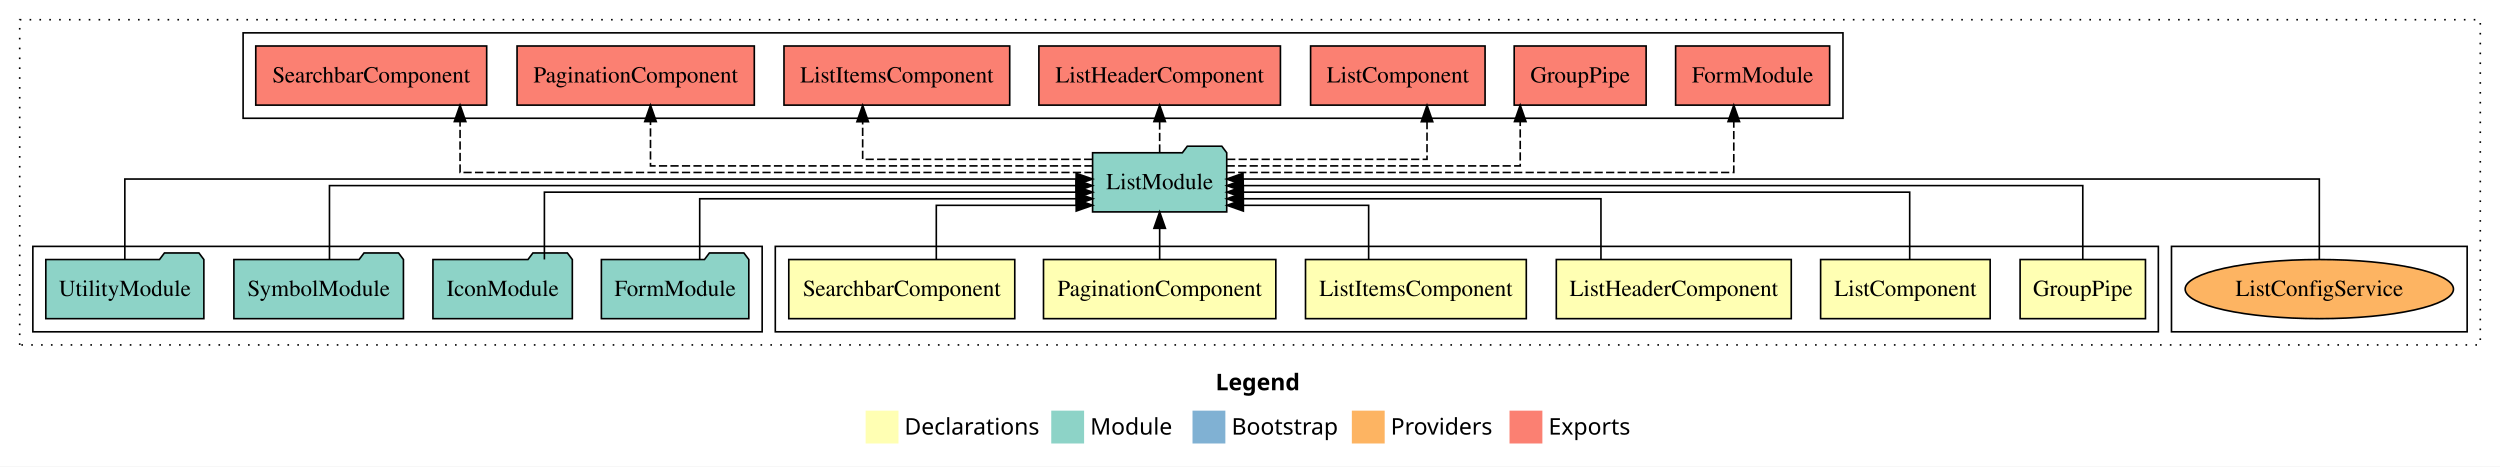
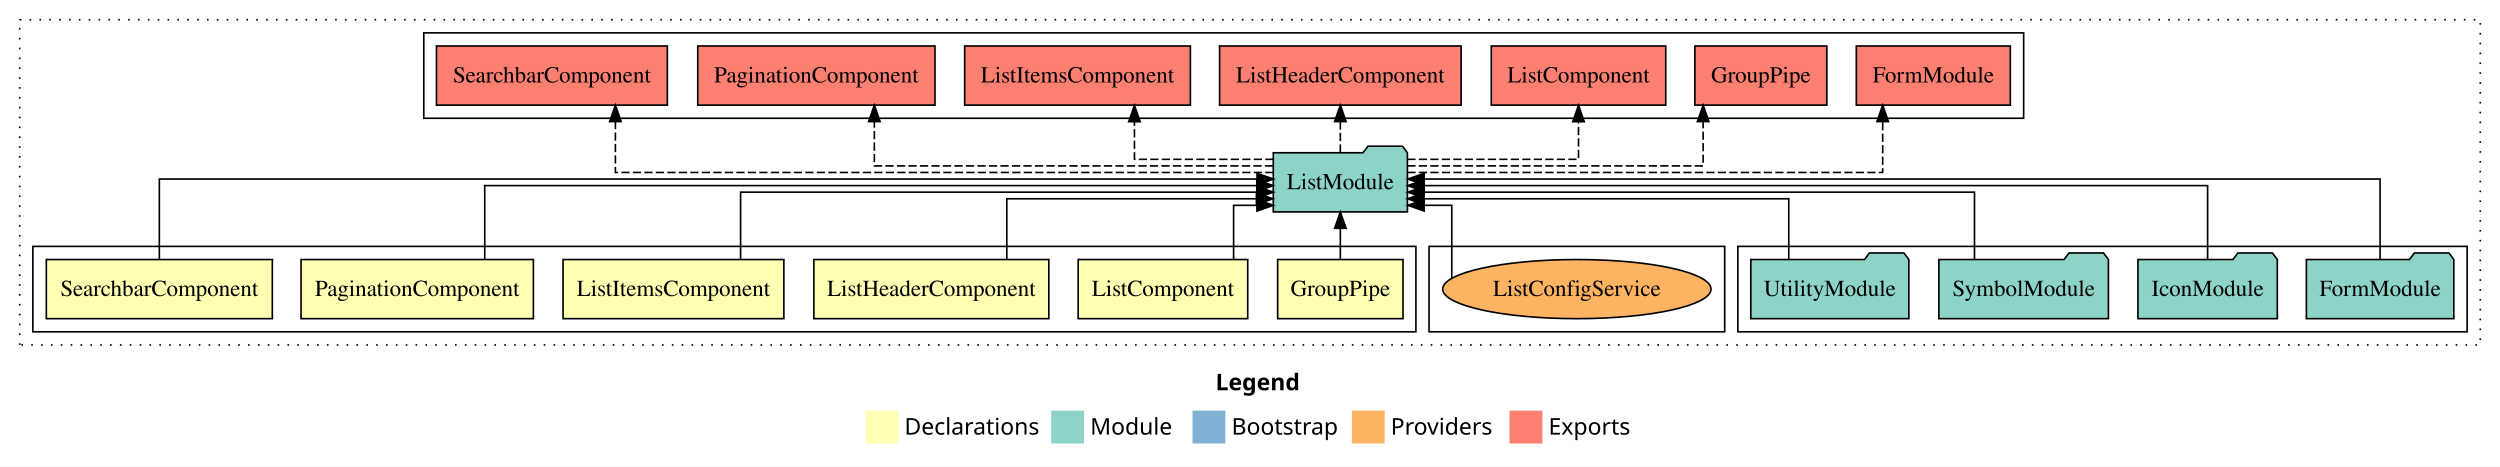
<svg xmlns="http://www.w3.org/2000/svg" width="1522pt" height="284pt" viewBox="0.00 0.00 1522.00 284.00">
  <g id="graph0" class="graph" transform="scale(1 1) rotate(0) translate(4 280)">
    <polygon fill="white" stroke="transparent" points="-4,4 -4,-280 1518,-280 1518,4 -4,4" />
    <text text-anchor="start" x="736.01" y="-42.4" font-family="sans-serif" font-weight="bold" font-size="14.00">Legend</text>
    <polygon fill="#ffffb3" stroke="transparent" points="523,-10 523,-30 543,-30 543,-10 523,-10" />
    <text text-anchor="start" x="546.63" y="-15.4" font-family="sans-serif" font-size="14.00">  Declarations</text>
    <polygon fill="#8dd3c7" stroke="transparent" points="636,-10 636,-30 656,-30 656,-10 636,-10" />
    <text text-anchor="start" x="659.73" y="-15.4" font-family="sans-serif" font-size="14.00">  Module</text>
    <polygon fill="#80b1d3" stroke="transparent" points="722,-10 722,-30 742,-30 742,-10 722,-10" />
    <text text-anchor="start" x="745.78" y="-15.4" font-family="sans-serif" font-size="14.00">  Bootstrap</text>
    <polygon fill="#fdb462" stroke="transparent" points="819,-10 819,-30 839,-30 839,-10 819,-10" />
    <text text-anchor="start" x="842.67" y="-15.4" font-family="sans-serif" font-size="14.00">  Providers</text>
    <polygon fill="#fb8072" stroke="transparent" points="915,-10 915,-30 935,-30 935,-10 915,-10" />
    <text text-anchor="start" x="938.73" y="-15.4" font-family="sans-serif" font-size="14.00">  Exports</text>
    <g id="clust1" class="cluster">
      <polygon fill="none" stroke="black" stroke-dasharray="1,5" points="8,-70 8,-268 1506,-268 1506,-70 8,-70" />
    </g>
+     <g id="clust9" class="cluster">
+       <polygon fill="none" stroke="black" points="1054,-78 1054,-130 1498,-130 1498,-78 1054,-78" />
+     </g>
    <g id="clust12" class="cluster">
-       <polygon fill="none" stroke="black" points="1318,-78 1318,-130 1498,-130 1498,-78 1318,-78" />
+       <polygon fill="none" stroke="black" points="866,-78 866,-130 1046,-130 1046,-78 866,-78" />
    </g>
    <g id="clust2" class="cluster">
-       <polygon fill="none" stroke="black" points="468,-78 468,-130 1310,-130 1310,-78 468,-78" />
-     </g>
-     <g id="clust9" class="cluster">
-       <polygon fill="none" stroke="black" points="16,-78 16,-130 460,-130 460,-78 16,-78" />
+       <polygon fill="none" stroke="black" points="16,-78 16,-130 858,-130 858,-78 16,-78" />
    </g>
    <g id="clust10" class="cluster">
-       <polygon fill="none" stroke="black" points="144,-208 144,-260 1118,-260 1118,-208 144,-208" />
+       <polygon fill="none" stroke="black" points="254,-208 254,-260 1228,-260 1228,-208 254,-208" />
    </g>
    <g id="node1" class="node">
-       <polygon fill="#ffffb3" stroke="black" points="1302.16,-122 1225.84,-122 1225.84,-86 1302.16,-86 1302.16,-122" />
-       <text text-anchor="middle" x="1264" y="-99.8" font-family="Times,serif" font-size="14.00">GroupPipe</text>
+       <polygon fill="#ffffb3" stroke="black" points="850.16,-122 773.84,-122 773.84,-86 850.16,-86 850.16,-122" />
+       <text text-anchor="middle" x="812" y="-99.8" font-family="Times,serif" font-size="14.00">GroupPipe</text>
    </g>
    <g id="node7" class="node">
-       <polygon fill="#8dd3c7" stroke="black" points="742.83,-187 739.83,-191 718.83,-191 715.83,-187 661.17,-187 661.17,-151 742.83,-151 742.83,-187" />
-       <text text-anchor="middle" x="702" y="-164.8" font-family="Times,serif" font-size="14.00">ListModule</text>
+       <polygon fill="#8dd3c7" stroke="black" points="852.83,-187 849.83,-191 828.83,-191 825.83,-187 771.17,-187 771.17,-151 852.83,-151 852.83,-187" />
+       <text text-anchor="middle" x="812" y="-164.8" font-family="Times,serif" font-size="14.00">ListModule</text>
    </g>
    <g id="edge1" class="edge">
-       <path fill="none" stroke="black" d="M1264,-122.22C1264,-140.83 1264,-167 1264,-167 1264,-167 752.87,-167 752.87,-167" />
-       <polygon fill="black" stroke="black" points="752.87,-163.5 742.87,-167 752.87,-170.5 752.87,-163.5" />
+       <path fill="none" stroke="black" d="M812,-122.11C812,-122.11 812,-140.99 812,-140.99" />
+       <polygon fill="black" stroke="black" points="808.5,-140.99 812,-150.99 815.5,-140.99 808.5,-140.99" />
    </g>
    <g id="node2" class="node">
-       <polygon fill="#ffffb3" stroke="black" points="1207.61,-122 1104.39,-122 1104.39,-86 1207.61,-86 1207.61,-122" />
-       <text text-anchor="middle" x="1156" y="-99.8" font-family="Times,serif" font-size="14.00">ListComponent</text>
+       <polygon fill="#ffffb3" stroke="black" points="755.61,-122 652.39,-122 652.39,-86 755.61,-86 755.61,-122" />
+       <text text-anchor="middle" x="704" y="-99.8" font-family="Times,serif" font-size="14.00">ListComponent</text>
    </g>
    <g id="edge2" class="edge">
-       <path fill="none" stroke="black" d="M1158.62,-122.02C1158.62,-139.37 1158.62,-163 1158.62,-163 1158.62,-163 752.92,-163 752.92,-163" />
-       <polygon fill="black" stroke="black" points="752.92,-159.5 742.92,-163 752.92,-166.5 752.92,-159.5" />
+       <path fill="none" stroke="black" d="M747.02,-122.12C747.02,-136.78 747.02,-155 747.02,-155 747.02,-155 761.22,-155 761.22,-155" />
+       <polygon fill="black" stroke="black" points="761.22,-158.5 771.22,-155 761.22,-151.5 761.22,-158.5" />
    </g>
    <g id="node3" class="node">
-       <polygon fill="#ffffb3" stroke="black" points="1086.52,-122 943.48,-122 943.48,-86 1086.52,-86 1086.52,-122" />
-       <text text-anchor="middle" x="1015" y="-99.8" font-family="Times,serif" font-size="14.00">ListHeaderComponent</text>
+       <polygon fill="#ffffb3" stroke="black" points="634.52,-122 491.48,-122 491.48,-86 634.52,-86 634.52,-122" />
+       <text text-anchor="middle" x="563" y="-99.8" font-family="Times,serif" font-size="14.00">ListHeaderComponent</text>
    </g>
    <g id="edge3" class="edge">
-       <path fill="none" stroke="black" d="M970.66,-122.01C970.66,-138.05 970.66,-159 970.66,-159 970.66,-159 752.8,-159 752.8,-159" />
-       <polygon fill="black" stroke="black" points="752.8,-155.5 742.8,-159 752.8,-162.5 752.8,-155.5" />
+       <path fill="none" stroke="black" d="M608.95,-122.01C608.95,-138.05 608.95,-159 608.95,-159 608.95,-159 760.91,-159 760.91,-159" />
+       <polygon fill="black" stroke="black" points="760.91,-162.5 770.91,-159 760.91,-155.5 760.91,-162.5" />
    </g>
    <g id="node4" class="node">
-       <polygon fill="#ffffb3" stroke="black" points="925.21,-122 790.79,-122 790.79,-86 925.21,-86 925.21,-122" />
-       <text text-anchor="middle" x="858" y="-99.8" font-family="Times,serif" font-size="14.00">ListItemsComponent</text>
+       <polygon fill="#ffffb3" stroke="black" points="473.21,-122 338.79,-122 338.79,-86 473.21,-86 473.21,-122" />
+       <text text-anchor="middle" x="406" y="-99.8" font-family="Times,serif" font-size="14.00">ListItemsComponent</text>
    </g>
    <g id="edge4" class="edge">
-       <path fill="none" stroke="black" d="M829.23,-122.12C829.23,-136.78 829.23,-155 829.23,-155 829.23,-155 752.96,-155 752.96,-155" />
-       <polygon fill="black" stroke="black" points="752.96,-151.5 742.96,-155 752.96,-158.5 752.96,-151.5" />
+       <path fill="none" stroke="black" d="M446.87,-122.02C446.87,-139.37 446.87,-163 446.87,-163 446.87,-163 761.18,-163 761.18,-163" />
+       <polygon fill="black" stroke="black" points="761.18,-166.5 771.18,-163 761.18,-159.5 761.18,-166.5" />
    </g>
    <g id="node5" class="node">
-       <polygon fill="#ffffb3" stroke="black" points="772.72,-122 631.28,-122 631.28,-86 772.72,-86 772.72,-122" />
-       <text text-anchor="middle" x="702" y="-99.8" font-family="Times,serif" font-size="14.00">PaginationComponent</text>
+       <polygon fill="#ffffb3" stroke="black" points="320.72,-122 179.28,-122 179.28,-86 320.72,-86 320.72,-122" />
+       <text text-anchor="middle" x="250" y="-99.8" font-family="Times,serif" font-size="14.00">PaginationComponent</text>
    </g>
    <g id="edge5" class="edge">
-       <path fill="none" stroke="black" d="M702,-122.11C702,-122.11 702,-140.99 702,-140.99" />
-       <polygon fill="black" stroke="black" points="698.5,-140.99 702,-150.99 705.5,-140.99 698.5,-140.99" />
+       <path fill="none" stroke="black" d="M291.11,-122.22C291.11,-140.83 291.11,-167 291.11,-167 291.11,-167 761.13,-167 761.13,-167" />
+       <polygon fill="black" stroke="black" points="761.13,-170.5 771.13,-167 761.13,-163.5 761.13,-170.5" />
    </g>
    <g id="node6" class="node">
-       <polygon fill="#ffffb3" stroke="black" points="613.79,-122 476.21,-122 476.21,-86 613.79,-86 613.79,-122" />
-       <text text-anchor="middle" x="545" y="-99.8" font-family="Times,serif" font-size="14.00">SearchbarComponent</text>
+       <polygon fill="#ffffb3" stroke="black" points="161.79,-122 24.21,-122 24.21,-86 161.79,-86 161.79,-122" />
+       <text text-anchor="middle" x="93" y="-99.8" font-family="Times,serif" font-size="14.00">SearchbarComponent</text>
    </g>
    <g id="edge6" class="edge">
-       <path fill="none" stroke="black" d="M566.02,-122.12C566.02,-136.78 566.02,-155 566.02,-155 566.02,-155 651.2,-155 651.2,-155" />
-       <polygon fill="black" stroke="black" points="651.2,-158.5 661.2,-155 651.2,-151.5 651.2,-158.5" />
+       <path fill="none" stroke="black" d="M93,-122.31C93,-142.15 93,-171 93,-171 93,-171 761.28,-171 761.28,-171" />
+       <polygon fill="black" stroke="black" points="761.28,-174.5 771.28,-171 761.28,-167.5 761.28,-174.5" />
    </g>
    <g id="node12" class="node">
-       <polygon fill="#fb8072" stroke="black" points="1109.88,-252 1016.12,-252 1016.12,-216 1109.88,-216 1109.88,-252" />
-       <text text-anchor="middle" x="1063" y="-229.8" font-family="Times,serif" font-size="14.00">FormModule </text>
+       <polygon fill="#fb8072" stroke="black" points="1219.88,-252 1126.12,-252 1126.12,-216 1219.88,-216 1219.88,-252" />
+       <text text-anchor="middle" x="1173" y="-229.8" font-family="Times,serif" font-size="14.00">FormModule </text>
    </g>
    <g id="edge11" class="edge">
-       <path fill="none" stroke="black" stroke-dasharray="5,2" d="M742.78,-175C834.98,-175 1051.53,-175 1051.53,-175 1051.53,-175 1051.53,-205.98 1051.53,-205.98" />
-       <polygon fill="black" stroke="black" points="1048.03,-205.98 1051.53,-215.98 1055.03,-205.98 1048.03,-205.98" />
+       <path fill="none" stroke="black" stroke-dasharray="5,2" d="M852.82,-175C941.16,-175 1142.18,-175 1142.18,-175 1142.18,-175 1142.18,-205.98 1142.18,-205.98" />
+       <polygon fill="black" stroke="black" points="1138.68,-205.98 1142.18,-215.98 1145.68,-205.98 1138.68,-205.98" />
    </g>
    <g id="node13" class="node">
-       <polygon fill="#fb8072" stroke="black" points="998.16,-252 917.84,-252 917.84,-216 998.16,-216 998.16,-252" />
-       <text text-anchor="middle" x="958" y="-229.8" font-family="Times,serif" font-size="14.00">GroupPipe </text>
+       <polygon fill="#fb8072" stroke="black" points="1108.16,-252 1027.84,-252 1027.84,-216 1108.16,-216 1108.16,-252" />
+       <text text-anchor="middle" x="1068" y="-229.8" font-family="Times,serif" font-size="14.00">GroupPipe </text>
    </g>
    <g id="edge12" class="edge">
-       <path fill="none" stroke="black" stroke-dasharray="5,2" d="M742.77,-179C806.26,-179 921.51,-179 921.51,-179 921.51,-179 921.51,-205.99 921.51,-205.99" />
-       <polygon fill="black" stroke="black" points="918.01,-205.99 921.51,-215.99 925.01,-205.99 918.01,-205.99" />
+       <path fill="none" stroke="black" stroke-dasharray="5,2" d="M852.77,-179C916.59,-179 1032.88,-179 1032.88,-179 1032.88,-179 1032.88,-205.99 1032.88,-205.99" />
+       <polygon fill="black" stroke="black" points="1029.38,-205.99 1032.88,-215.99 1036.38,-205.99 1029.38,-205.99" />
    </g>
    <g id="node14" class="node">
-       <polygon fill="#fb8072" stroke="black" points="900.11,-252 793.89,-252 793.89,-216 900.11,-216 900.11,-252" />
-       <text text-anchor="middle" x="847" y="-229.8" font-family="Times,serif" font-size="14.00">ListComponent </text>
+       <polygon fill="#fb8072" stroke="black" points="1010.11,-252 903.89,-252 903.89,-216 1010.11,-216 1010.11,-252" />
+       <text text-anchor="middle" x="957" y="-229.8" font-family="Times,serif" font-size="14.00">ListComponent </text>
    </g>
    <g id="edge13" class="edge">
-       <path fill="none" stroke="black" stroke-dasharray="5,2" d="M743.07,-183C791.29,-183 864.77,-183 864.77,-183 864.77,-183 864.77,-205.88 864.77,-205.88" />
-       <polygon fill="black" stroke="black" points="861.27,-205.88 864.77,-215.88 868.27,-205.88 861.27,-205.88" />
+       <path fill="none" stroke="black" stroke-dasharray="5,2" d="M852.78,-183C895.66,-183 957,-183 957,-183 957,-183 957,-205.88 957,-205.88" />
+       <polygon fill="black" stroke="black" points="953.5,-205.88 957,-215.88 960.5,-205.88 953.5,-205.88" />
    </g>
    <g id="node15" class="node">
-       <polygon fill="#fb8072" stroke="black" points="775.52,-252 628.48,-252 628.48,-216 775.52,-216 775.52,-252" />
-       <text text-anchor="middle" x="702" y="-229.8" font-family="Times,serif" font-size="14.00">ListHeaderComponent </text>
+       <polygon fill="#fb8072" stroke="black" points="885.52,-252 738.48,-252 738.48,-216 885.52,-216 885.52,-252" />
+       <text text-anchor="middle" x="812" y="-229.8" font-family="Times,serif" font-size="14.00">ListHeaderComponent </text>
    </g>
    <g id="edge14" class="edge">
-       <path fill="none" stroke="black" stroke-dasharray="5,2" d="M702,-187.11C702,-187.11 702,-205.99 702,-205.99" />
-       <polygon fill="black" stroke="black" points="698.5,-205.99 702,-215.99 705.5,-205.99 698.5,-205.99" />
+       <path fill="none" stroke="black" stroke-dasharray="5,2" d="M812,-187.11C812,-187.11 812,-205.99 812,-205.99" />
+       <polygon fill="black" stroke="black" points="808.5,-205.99 812,-215.99 815.5,-205.99 808.5,-205.99" />
    </g>
    <g id="node16" class="node">
-       <polygon fill="#fb8072" stroke="black" points="610.71,-252 473.29,-252 473.29,-216 610.71,-216 610.71,-252" />
-       <text text-anchor="middle" x="542" y="-229.8" font-family="Times,serif" font-size="14.00">ListItemsComponent </text>
+       <polygon fill="#fb8072" stroke="black" points="720.71,-252 583.29,-252 583.29,-216 720.71,-216 720.71,-252" />
+       <text text-anchor="middle" x="652" y="-229.8" font-family="Times,serif" font-size="14.00">ListItemsComponent </text>
    </g>
    <g id="edge15" class="edge">
-       <path fill="none" stroke="black" stroke-dasharray="5,2" d="M660.97,-183C607.62,-183 521.19,-183 521.19,-183 521.19,-183 521.19,-205.88 521.19,-205.88" />
-       <polygon fill="black" stroke="black" points="517.69,-205.88 521.19,-215.88 524.69,-205.88 517.69,-205.88" />
+       <path fill="none" stroke="black" stroke-dasharray="5,2" d="M771.3,-183C734.7,-183 686.65,-183 686.65,-183 686.65,-183 686.65,-205.88 686.65,-205.88" />
+       <polygon fill="black" stroke="black" points="683.15,-205.88 686.65,-215.88 690.15,-205.88 683.15,-205.88" />
    </g>
    <g id="node17" class="node">
-       <polygon fill="#fb8072" stroke="black" points="455.22,-252 310.78,-252 310.78,-216 455.22,-216 455.22,-252" />
-       <text text-anchor="middle" x="383" y="-229.8" font-family="Times,serif" font-size="14.00">PaginationComponent </text>
+       <polygon fill="#fb8072" stroke="black" points="565.22,-252 420.78,-252 420.78,-216 565.22,-216 565.22,-252" />
+       <text text-anchor="middle" x="493" y="-229.8" font-family="Times,serif" font-size="14.00">PaginationComponent </text>
    </g>
    <g id="edge16" class="edge">
-       <path fill="none" stroke="black" stroke-dasharray="5,2" d="M661.16,-179C576.98,-179 392.02,-179 392.02,-179 392.02,-179 392.02,-205.99 392.02,-205.99" />
-       <polygon fill="black" stroke="black" points="388.52,-205.99 392.02,-215.99 395.52,-205.99 388.52,-205.99" />
+       <path fill="none" stroke="black" stroke-dasharray="5,2" d="M771.05,-179C692.48,-179 528.3,-179 528.3,-179 528.3,-179 528.3,-205.99 528.3,-205.99" />
+       <polygon fill="black" stroke="black" points="524.8,-205.99 528.3,-215.99 531.8,-205.99 524.8,-205.99" />
    </g>
    <g id="node18" class="node">
-       <polygon fill="#fb8072" stroke="black" points="292.29,-252 151.71,-252 151.71,-216 292.29,-216 292.29,-252" />
-       <text text-anchor="middle" x="222" y="-229.8" font-family="Times,serif" font-size="14.00">SearchbarComponent </text>
+       <polygon fill="#fb8072" stroke="black" points="402.29,-252 261.71,-252 261.71,-216 402.29,-216 402.29,-252" />
+       <text text-anchor="middle" x="332" y="-229.8" font-family="Times,serif" font-size="14.00">SearchbarComponent </text>
    </g>
    <g id="edge17" class="edge">
-       <path fill="none" stroke="black" stroke-dasharray="5,2" d="M661.16,-175C554.56,-175 276.09,-175 276.09,-175 276.09,-175 276.09,-205.98 276.09,-205.98" />
-       <polygon fill="black" stroke="black" points="272.59,-205.98 276.09,-215.98 279.59,-205.98 272.59,-205.98" />
+       <path fill="none" stroke="black" stroke-dasharray="5,2" d="M771.27,-175C662.01,-175 370.65,-175 370.65,-175 370.65,-175 370.65,-205.98 370.65,-205.98" />
+       <polygon fill="black" stroke="black" points="367.15,-205.98 370.65,-215.98 374.15,-205.98 367.15,-205.98" />
    </g>
    <g id="node8" class="node">
-       <polygon fill="#8dd3c7" stroke="black" points="451.88,-122 448.88,-126 427.88,-126 424.88,-122 362.12,-122 362.12,-86 451.88,-86 451.88,-122" />
-       <text text-anchor="middle" x="407" y="-99.8" font-family="Times,serif" font-size="14.00">FormModule</text>
+       <polygon fill="#8dd3c7" stroke="black" points="1489.88,-122 1486.88,-126 1465.88,-126 1462.88,-122 1400.12,-122 1400.12,-86 1489.88,-86 1489.88,-122" />
+       <text text-anchor="middle" x="1445" y="-99.8" font-family="Times,serif" font-size="14.00">FormModule</text>
    </g>
    <g id="edge7" class="edge">
-       <path fill="none" stroke="black" d="M421.98,-122.01C421.98,-138.05 421.98,-159 421.98,-159 421.98,-159 651.28,-159 651.28,-159" />
-       <polygon fill="black" stroke="black" points="651.28,-162.5 661.28,-159 651.28,-155.5 651.28,-162.5" />
+       <path fill="none" stroke="black" d="M1445,-122.31C1445,-142.15 1445,-171 1445,-171 1445,-171 863.05,-171 863.05,-171" />
+       <polygon fill="black" stroke="black" points="863.05,-167.5 853.05,-171 863.05,-174.5 863.05,-167.5" />
    </g>
    <g id="node9" class="node">
-       <polygon fill="#8dd3c7" stroke="black" points="344.43,-122 341.43,-126 320.43,-126 317.43,-122 259.57,-122 259.57,-86 344.43,-86 344.43,-122" />
-       <text text-anchor="middle" x="302" y="-99.8" font-family="Times,serif" font-size="14.00">IconModule</text>
+       <polygon fill="#8dd3c7" stroke="black" points="1382.43,-122 1379.43,-126 1358.43,-126 1355.43,-122 1297.57,-122 1297.57,-86 1382.43,-86 1382.43,-122" />
+       <text text-anchor="middle" x="1340" y="-99.8" font-family="Times,serif" font-size="14.00">IconModule</text>
    </g>
    <g id="edge8" class="edge">
-       <path fill="none" stroke="black" d="M327.43,-122.02C327.43,-139.37 327.43,-163 327.43,-163 327.43,-163 651.2,-163 651.2,-163" />
-       <polygon fill="black" stroke="black" points="651.2,-166.5 661.2,-163 651.2,-159.5 651.2,-166.5" />
+       <path fill="none" stroke="black" d="M1340,-122.22C1340,-140.83 1340,-167 1340,-167 1340,-167 862.99,-167 862.99,-167" />
+       <polygon fill="black" stroke="black" points="862.99,-163.5 852.99,-167 862.99,-170.5 862.99,-163.5" />
    </g>
    <g id="node10" class="node">
-       <polygon fill="#8dd3c7" stroke="black" points="241.61,-122 238.61,-126 217.61,-126 214.61,-122 138.39,-122 138.39,-86 241.61,-86 241.61,-122" />
-       <text text-anchor="middle" x="190" y="-99.8" font-family="Times,serif" font-size="14.00">SymbolModule</text>
+       <polygon fill="#8dd3c7" stroke="black" points="1279.61,-122 1276.61,-126 1255.61,-126 1252.61,-122 1176.39,-122 1176.39,-86 1279.61,-86 1279.61,-122" />
+       <text text-anchor="middle" x="1228" y="-99.8" font-family="Times,serif" font-size="14.00">SymbolModule</text>
    </g>
    <g id="edge9" class="edge">
-       <path fill="none" stroke="black" d="M196.58,-122.22C196.58,-140.83 196.58,-167 196.58,-167 196.58,-167 651.07,-167 651.07,-167" />
-       <polygon fill="black" stroke="black" points="651.07,-170.5 661.07,-167 651.07,-163.5 651.07,-170.5" />
+       <path fill="none" stroke="black" d="M1198.07,-122.02C1198.07,-139.37 1198.07,-163 1198.07,-163 1198.07,-163 862.95,-163 862.95,-163" />
+       <polygon fill="black" stroke="black" points="862.95,-159.5 852.95,-163 862.95,-166.5 862.95,-159.5" />
    </g>
    <g id="node11" class="node">
-       <polygon fill="#8dd3c7" stroke="black" points="120.11,-122 117.11,-126 96.11,-126 93.11,-122 23.89,-122 23.89,-86 120.11,-86 120.11,-122" />
-       <text text-anchor="middle" x="72" y="-99.8" font-family="Times,serif" font-size="14.00">UtilityModule</text>
+       <polygon fill="#8dd3c7" stroke="black" points="1158.11,-122 1155.11,-126 1134.11,-126 1131.11,-122 1061.89,-122 1061.89,-86 1158.11,-86 1158.11,-122" />
+       <text text-anchor="middle" x="1110" y="-99.8" font-family="Times,serif" font-size="14.00">UtilityModule</text>
    </g>
    <g id="edge10" class="edge">
-       <path fill="none" stroke="black" d="M72,-122.31C72,-142.15 72,-171 72,-171 72,-171 651.15,-171 651.15,-171" />
-       <polygon fill="black" stroke="black" points="651.15,-174.5 661.15,-171 651.15,-167.5 651.15,-174.5" />
+       <path fill="none" stroke="black" d="M1085.01,-122.01C1085.01,-138.05 1085.01,-159 1085.01,-159 1085.01,-159 862.87,-159 862.87,-159" />
+       <polygon fill="black" stroke="black" points="862.87,-155.5 852.87,-159 862.87,-162.5 862.87,-155.5" />
    </g>
    <g id="node19" class="node">
-       <ellipse fill="#fdb462" stroke="black" cx="1408" cy="-104" rx="81.68" ry="18" />
-       <text text-anchor="middle" x="1408" y="-99.8" font-family="Times,serif" font-size="14.00">ListConfigService</text>
+       <ellipse fill="#fdb462" stroke="black" cx="956" cy="-104" rx="81.68" ry="18" />
+       <text text-anchor="middle" x="956" y="-99.8" font-family="Times,serif" font-size="14.00">ListConfigService</text>
    </g>
    <g id="edge18" class="edge">
-       <path fill="none" stroke="black" d="M1408,-122.31C1408,-142.15 1408,-171 1408,-171 1408,-171 752.75,-171 752.75,-171" />
-       <polygon fill="black" stroke="black" points="752.75,-167.5 742.75,-171 752.75,-174.5 752.75,-167.5" />
+       <path fill="none" stroke="black" d="M879.84,-110.67C879.84,-124.49 879.84,-155 879.84,-155 879.84,-155 863.03,-155 863.03,-155" />
+       <polygon fill="black" stroke="black" points="863.03,-151.5 853.03,-155 863.03,-158.5 863.03,-151.5" />
    </g>
  </g>
</svg>
